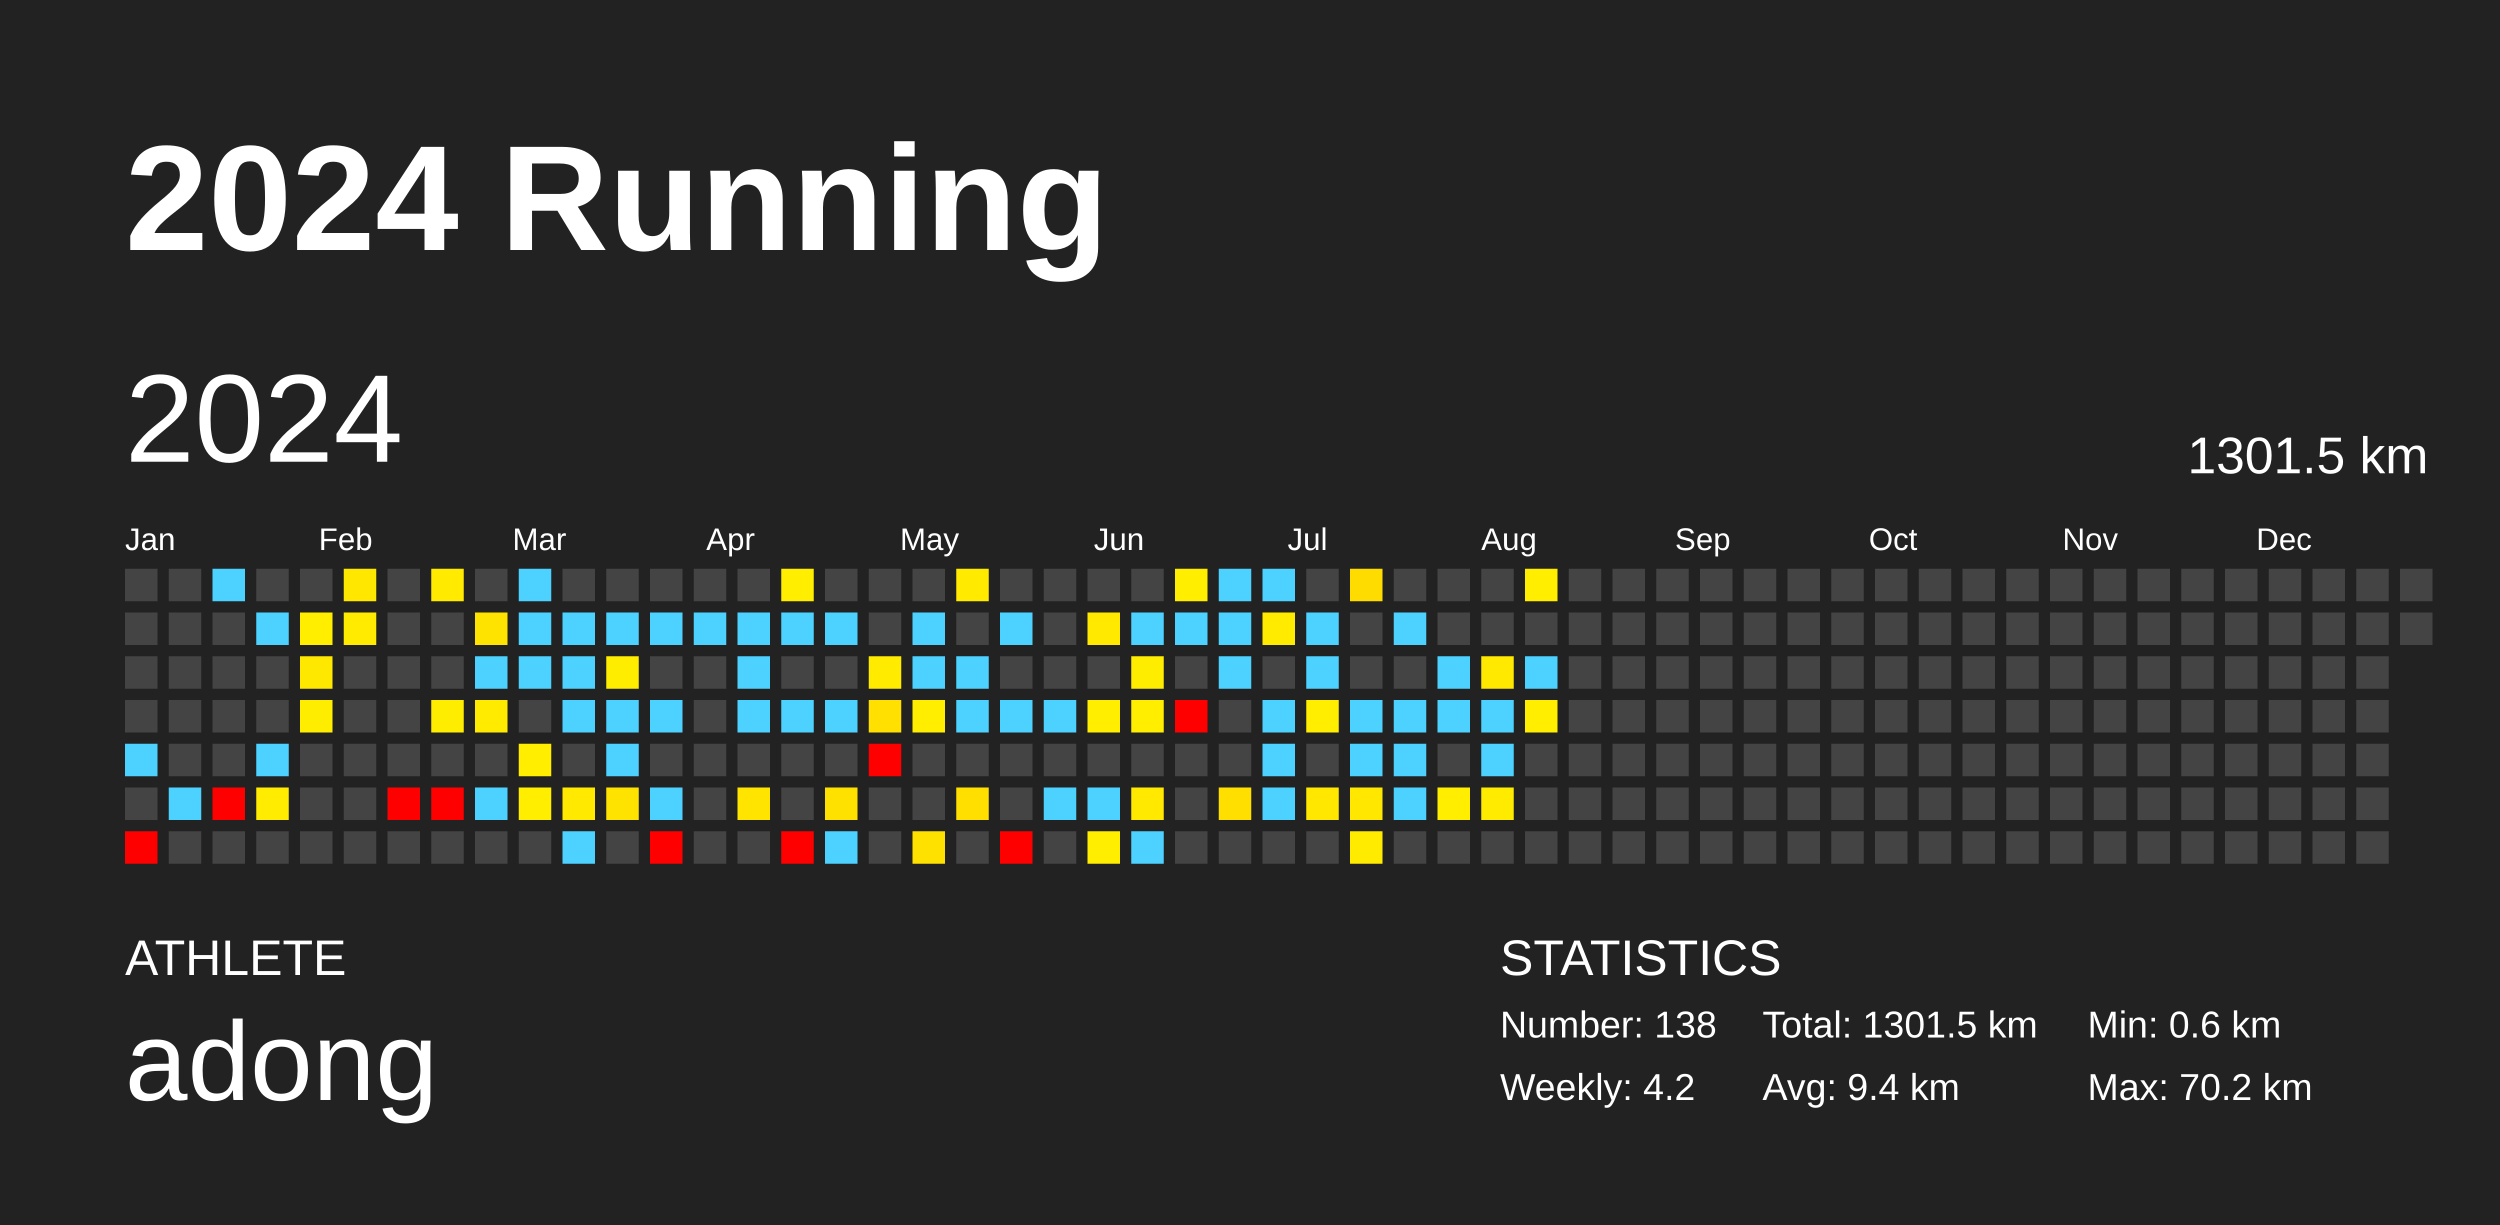
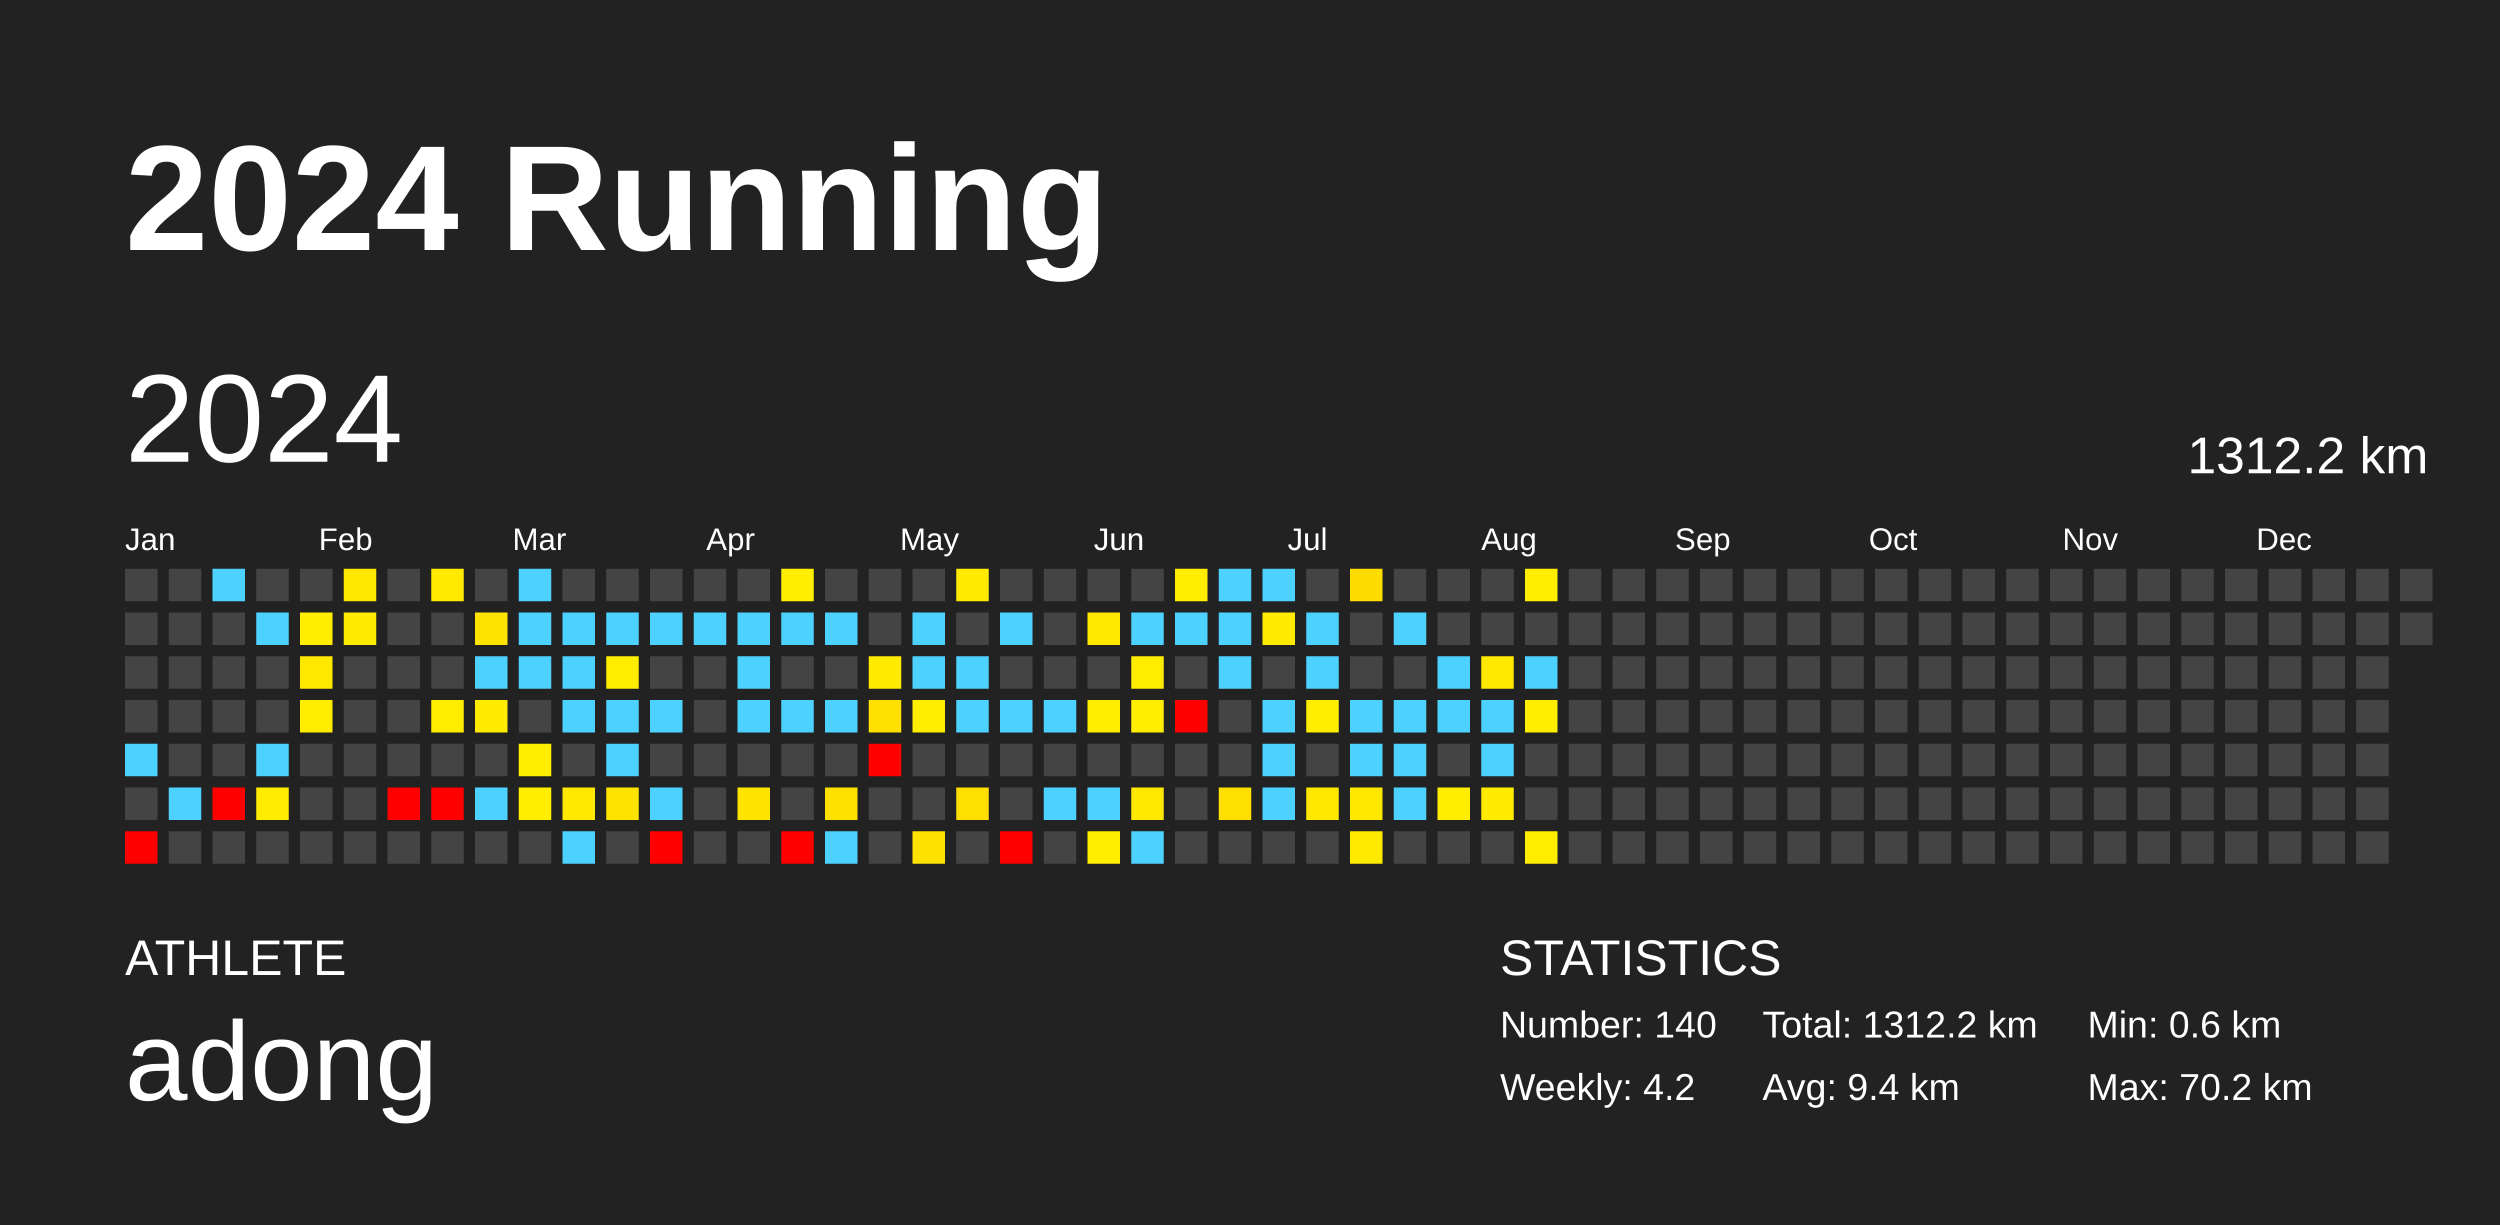
<svg xmlns="http://www.w3.org/2000/svg" baseProfile="full" height="98mm" version="1.1" viewBox="0,0,200,98" width="200mm">
  <defs />
  <rect fill="#222222" height="98" width="200" x="0" y="0" />
  <text fill="#FFFFFF" style="font-size:12px; font-family:Arial; font-weight:bold;" x="10" y="20">2024 Running</text>
  <text fill="#FFFFFF" style="font-size:4px; font-family:Arial" x="10" y="78">ATHLETE</text>
  <text fill="#FFFFFF" style="font-size:9px; font-family:Arial" x="10" y="88">adong</text>
  <text fill="#FFFFFF" style="font-size:4px; font-family:Arial" x="120" y="78">STATISTICS</text>
-   <text fill="#FFFFFF" style="font-size:3px; font-family:Arial" x="120" y="83">Number: 138</text>
+   <text fill="#FFFFFF" style="font-size:3px; font-family:Arial" x="120" y="83">Number: 140</text>
  <text fill="#FFFFFF" style="font-size:3px; font-family:Arial" x="120" y="88">Weekly: 4.2</text>
-   <text fill="#FFFFFF" style="font-size:3px; font-family:Arial" x="141" y="83">Total: 1301.5 km</text>
+   <text fill="#FFFFFF" style="font-size:3px; font-family:Arial" x="141" y="83">Total: 1312.2 km</text>
  <text fill="#FFFFFF" style="font-size:3px; font-family:Arial" x="141" y="88">Avg: 9.4 km</text>
  <text fill="#FFFFFF" style="font-size:3px; font-family:Arial" x="167" y="83">Min: 0.6 km</text>
  <text fill="#FFFFFF" style="font-size:3px; font-family:Arial" x="167" y="88">Max: 70.2 km</text>
  <text dominant-baseline="hanging" fill="#FFFFFF" style="font-size:10.0px; font-family:Arial;" x="10" y="30">2024</text>
-   <text dominant-baseline="hanging" fill="#FFFFFF" style="font-size:4.125px; font-family:Arial;" x="175" y="35">1301.5 km</text>
+   <text dominant-baseline="hanging" fill="#FFFFFF" style="font-size:4.125px; font-family:Arial;" x="175" y="35">1312.2 km</text>
  <text fill="#FFFFFF" style="font-size:2.5px; font-family:Arial" x="10.0" y="44">Jan</text>
  <text fill="#FFFFFF" style="font-size:2.5px; font-family:Arial" x="25.5" y="44">Feb</text>
  <text fill="#FFFFFF" style="font-size:2.5px; font-family:Arial" x="41.0" y="44">Mar</text>
  <text fill="#FFFFFF" style="font-size:2.5px; font-family:Arial" x="56.5" y="44">Apr</text>
  <text fill="#FFFFFF" style="font-size:2.5px; font-family:Arial" x="72.0" y="44">May</text>
  <text fill="#FFFFFF" style="font-size:2.5px; font-family:Arial" x="87.5" y="44">Jun</text>
  <text fill="#FFFFFF" style="font-size:2.5px; font-family:Arial" x="103.0" y="44">Jul</text>
  <text fill="#FFFFFF" style="font-size:2.5px; font-family:Arial" x="118.5" y="44">Aug</text>
  <text fill="#FFFFFF" style="font-size:2.5px; font-family:Arial" x="134.0" y="44">Sep</text>
  <text fill="#FFFFFF" style="font-size:2.5px; font-family:Arial" x="149.5" y="44">Oct</text>
  <text fill="#FFFFFF" style="font-size:2.5px; font-family:Arial" x="165.0" y="44">Nov</text>
  <text fill="#FFFFFF" style="font-size:2.5px; font-family:Arial" x="180.5" y="44">Dec</text>
  <rect fill="#444444" height="2.6" width="2.6" x="10.0" y="45.5" />
  <rect fill="#444444" height="2.6" width="2.6" x="10.0" y="49.0" />
  <rect fill="#444444" height="2.6" width="2.6" x="10.0" y="52.5" />
  <rect fill="#444444" height="2.6" width="2.6" x="10.0" y="56.0" />
  <rect fill="#4dd2ff" height="2.6" width="2.6" x="10.0" y="59.5" />
  <rect fill="#444444" height="2.6" width="2.6" x="10.0" y="63.0" />
  <rect fill="red" height="2.6" width="2.6" x="10.0" y="66.5" />
  <rect fill="#444444" height="2.6" width="2.6" x="13.5" y="45.5" />
  <rect fill="#444444" height="2.6" width="2.6" x="13.5" y="49.0" />
  <rect fill="#444444" height="2.6" width="2.6" x="13.5" y="52.5" />
  <rect fill="#444444" height="2.6" width="2.6" x="13.5" y="56.0" />
  <rect fill="#444444" height="2.6" width="2.6" x="13.5" y="59.5" />
  <rect fill="#4dd2ff" height="2.6" width="2.6" x="13.5" y="63.0" />
  <rect fill="#444444" height="2.6" width="2.6" x="13.5" y="66.5" />
  <rect fill="#4dd2ff" height="2.6" width="2.6" x="17.0" y="45.5" />
  <rect fill="#444444" height="2.6" width="2.6" x="17.0" y="49.0" />
  <rect fill="#444444" height="2.6" width="2.6" x="17.0" y="52.5" />
  <rect fill="#444444" height="2.6" width="2.6" x="17.0" y="56.0" />
  <rect fill="#444444" height="2.6" width="2.6" x="17.0" y="59.5" />
  <rect fill="red" height="2.6" width="2.6" x="17.0" y="63.0" />
  <rect fill="#444444" height="2.6" width="2.6" x="17.0" y="66.5" />
  <rect fill="#444444" height="2.6" width="2.6" x="20.5" y="45.5" />
  <rect fill="#4dd2ff" height="2.6" width="2.6" x="20.5" y="49.0" />
  <rect fill="#444444" height="2.6" width="2.6" x="20.5" y="52.5" />
  <rect fill="#444444" height="2.6" width="2.6" x="20.5" y="56.0" />
  <rect fill="#4dd2ff" height="2.6" width="2.6" x="20.5" y="59.5" />
  <rect fill="#ffec00" height="2.6" width="2.6" x="20.5" y="63.0" />
  <rect fill="#444444" height="2.6" width="2.6" x="20.5" y="66.5" />
  <rect fill="#444444" height="2.6" width="2.6" x="24.0" y="45.5" />
  <rect fill="#ffee00" height="2.6" width="2.6" x="24.0" y="49.0" />
  <rect fill="#ffe800" height="2.6" width="2.6" x="24.0" y="52.5" />
  <rect fill="#ffed00" height="2.6" width="2.6" x="24.0" y="56.0" />
  <rect fill="#444444" height="2.6" width="2.6" x="24.0" y="59.5" />
  <rect fill="#444444" height="2.6" width="2.6" x="24.0" y="63.0" />
  <rect fill="#444444" height="2.6" width="2.6" x="24.0" y="66.5" />
  <rect fill="#ffe700" height="2.6" width="2.6" x="27.5" y="45.5" />
  <rect fill="#ffeb00" height="2.6" width="2.6" x="27.5" y="49.0" />
  <rect fill="#444444" height="2.6" width="2.6" x="27.5" y="52.5" />
  <rect fill="#444444" height="2.6" width="2.6" x="27.5" y="56.0" />
  <rect fill="#444444" height="2.6" width="2.6" x="27.5" y="59.5" />
  <rect fill="#444444" height="2.6" width="2.6" x="27.5" y="63.0" />
  <rect fill="#444444" height="2.6" width="2.6" x="27.5" y="66.5" />
  <rect fill="#444444" height="2.6" width="2.6" x="31.0" y="45.5" />
  <rect fill="#444444" height="2.6" width="2.6" x="31.0" y="49.0" />
  <rect fill="#444444" height="2.6" width="2.6" x="31.0" y="52.5" />
  <rect fill="#444444" height="2.6" width="2.6" x="31.0" y="56.0" />
  <rect fill="#444444" height="2.6" width="2.6" x="31.0" y="59.5" />
  <rect fill="red" height="2.6" width="2.6" x="31.0" y="63.0" />
  <rect fill="#444444" height="2.6" width="2.6" x="31.0" y="66.5" />
  <rect fill="#ffea00" height="2.6" width="2.6" x="34.5" y="45.5" />
  <rect fill="#444444" height="2.6" width="2.6" x="34.5" y="49.0" />
  <rect fill="#444444" height="2.6" width="2.6" x="34.5" y="52.5" />
  <rect fill="#ffed00" height="2.6" width="2.6" x="34.5" y="56.0" />
  <rect fill="#444444" height="2.6" width="2.6" x="34.5" y="59.5" />
  <rect fill="red" height="2.6" width="2.6" x="34.5" y="63.0" />
  <rect fill="#444444" height="2.6" width="2.6" x="34.5" y="66.5" />
  <rect fill="#444444" height="2.6" width="2.6" x="38.0" y="45.5" />
  <rect fill="#ffe300" height="2.6" width="2.6" x="38.0" y="49.0" />
  <rect fill="#4dd2ff" height="2.6" width="2.6" x="38.0" y="52.5" />
  <rect fill="#ffeb00" height="2.6" width="2.6" x="38.0" y="56.0" />
  <rect fill="#444444" height="2.6" width="2.6" x="38.0" y="59.5" />
  <rect fill="#4dd2ff" height="2.6" width="2.6" x="38.0" y="63.0" />
  <rect fill="#444444" height="2.6" width="2.6" x="38.0" y="66.5" />
  <rect fill="#4dd2ff" height="2.6" width="2.6" x="41.5" y="45.5" />
  <rect fill="#4dd2ff" height="2.6" width="2.6" x="41.5" y="49.0" />
  <rect fill="#4dd2ff" height="2.6" width="2.6" x="41.5" y="52.5" />
  <rect fill="#444444" height="2.6" width="2.6" x="41.5" y="56.0" />
  <rect fill="#ffee00" height="2.6" width="2.6" x="41.5" y="59.5" />
  <rect fill="#ffee00" height="2.6" width="2.6" x="41.5" y="63.0" />
  <rect fill="#444444" height="2.6" width="2.6" x="41.5" y="66.5" />
  <rect fill="#444444" height="2.6" width="2.6" x="45.0" y="45.5" />
  <rect fill="#4dd2ff" height="2.6" width="2.6" x="45.0" y="49.0" />
  <rect fill="#4dd2ff" height="2.6" width="2.6" x="45.0" y="52.5" />
  <rect fill="#4dd2ff" height="2.6" width="2.6" x="45.0" y="56.0" />
  <rect fill="#444444" height="2.6" width="2.6" x="45.0" y="59.5" />
  <rect fill="#ffe900" height="2.6" width="2.6" x="45.0" y="63.0" />
  <rect fill="#4dd2ff" height="2.6" width="2.6" x="45.0" y="66.5" />
  <rect fill="#444444" height="2.6" width="2.6" x="48.5" y="45.5" />
  <rect fill="#4dd2ff" height="2.6" width="2.6" x="48.5" y="49.0" />
  <rect fill="#ffed00" height="2.6" width="2.6" x="48.5" y="52.5" />
  <rect fill="#4dd2ff" height="2.6" width="2.6" x="48.5" y="56.0" />
  <rect fill="#4dd2ff" height="2.6" width="2.6" x="48.5" y="59.5" />
  <rect fill="#ffe300" height="2.6" width="2.6" x="48.5" y="63.0" />
  <rect fill="#444444" height="2.6" width="2.6" x="48.5" y="66.5" />
  <rect fill="#444444" height="2.6" width="2.6" x="52.0" y="45.5" />
  <rect fill="#4dd2ff" height="2.6" width="2.6" x="52.0" y="49.0" />
  <rect fill="#444444" height="2.6" width="2.6" x="52.0" y="52.5" />
  <rect fill="#4dd2ff" height="2.6" width="2.6" x="52.0" y="56.0" />
  <rect fill="#444444" height="2.6" width="2.6" x="52.0" y="59.5" />
  <rect fill="#4dd2ff" height="2.6" width="2.6" x="52.0" y="63.0" />
  <rect fill="red" height="2.6" width="2.6" x="52.0" y="66.5" />
  <rect fill="#444444" height="2.6" width="2.6" x="55.5" y="45.5" />
  <rect fill="#4dd2ff" height="2.6" width="2.6" x="55.5" y="49.0" />
  <rect fill="#444444" height="2.6" width="2.6" x="55.5" y="52.5" />
  <rect fill="#444444" height="2.6" width="2.6" x="55.5" y="56.0" />
  <rect fill="#444444" height="2.6" width="2.6" x="55.5" y="59.5" />
  <rect fill="#444444" height="2.6" width="2.6" x="55.5" y="63.0" />
  <rect fill="#444444" height="2.6" width="2.6" x="55.5" y="66.5" />
  <rect fill="#444444" height="2.6" width="2.6" x="59.0" y="45.5" />
  <rect fill="#4dd2ff" height="2.6" width="2.6" x="59.0" y="49.0" />
  <rect fill="#4dd2ff" height="2.6" width="2.6" x="59.0" y="52.5" />
  <rect fill="#4dd2ff" height="2.6" width="2.6" x="59.0" y="56.0" />
  <rect fill="#444444" height="2.6" width="2.6" x="59.0" y="59.5" />
  <rect fill="#ffe400" height="2.6" width="2.6" x="59.0" y="63.0" />
  <rect fill="#444444" height="2.6" width="2.6" x="59.0" y="66.5" />
  <rect fill="#ffee00" height="2.6" width="2.6" x="62.5" y="45.5" />
  <rect fill="#4dd2ff" height="2.6" width="2.6" x="62.5" y="49.0" />
  <rect fill="#444444" height="2.6" width="2.6" x="62.5" y="52.5" />
  <rect fill="#4dd2ff" height="2.6" width="2.6" x="62.5" y="56.0" />
  <rect fill="#444444" height="2.6" width="2.6" x="62.5" y="59.5" />
  <rect fill="#444444" height="2.6" width="2.6" x="62.5" y="63.0" />
  <rect fill="red" height="2.6" width="2.6" x="62.5" y="66.5" />
  <rect fill="#444444" height="2.6" width="2.6" x="66.0" y="45.5" />
  <rect fill="#4dd2ff" height="2.6" width="2.6" x="66.0" y="49.0" />
  <rect fill="#444444" height="2.6" width="2.6" x="66.0" y="52.5" />
  <rect fill="#4dd2ff" height="2.6" width="2.6" x="66.0" y="56.0" />
  <rect fill="#444444" height="2.6" width="2.6" x="66.0" y="59.5" />
  <rect fill="#ffe100" height="2.6" width="2.6" x="66.0" y="63.0" />
  <rect fill="#4dd2ff" height="2.6" width="2.6" x="66.0" y="66.5" />
  <rect fill="#444444" height="2.6" width="2.6" x="69.5" y="45.5" />
  <rect fill="#444444" height="2.6" width="2.6" x="69.5" y="49.0" />
  <rect fill="#ffeb00" height="2.6" width="2.6" x="69.5" y="52.5" />
  <rect fill="#ffe000" height="2.6" width="2.6" x="69.5" y="56.0" />
  <rect fill="red" height="2.6" width="2.6" x="69.5" y="59.5" />
  <rect fill="#444444" height="2.6" width="2.6" x="69.5" y="63.0" />
  <rect fill="#444444" height="2.6" width="2.6" x="69.5" y="66.5" />
  <rect fill="#444444" height="2.6" width="2.6" x="73.0" y="45.5" />
  <rect fill="#4dd2ff" height="2.6" width="2.6" x="73.0" y="49.0" />
  <rect fill="#4dd2ff" height="2.6" width="2.6" x="73.0" y="52.5" />
  <rect fill="#ffee00" height="2.6" width="2.6" x="73.0" y="56.0" />
  <rect fill="#444444" height="2.6" width="2.6" x="73.0" y="59.5" />
  <rect fill="#444444" height="2.6" width="2.6" x="73.0" y="63.0" />
  <rect fill="#ffe100" height="2.6" width="2.6" x="73.0" y="66.5" />
  <rect fill="#ffea00" height="2.6" width="2.6" x="76.5" y="45.5" />
  <rect fill="#444444" height="2.6" width="2.6" x="76.5" y="49.0" />
  <rect fill="#4dd2ff" height="2.6" width="2.6" x="76.5" y="52.5" />
  <rect fill="#4dd2ff" height="2.6" width="2.6" x="76.5" y="56.0" />
  <rect fill="#444444" height="2.6" width="2.6" x="76.5" y="59.5" />
  <rect fill="#ffdf00" height="2.6" width="2.6" x="76.5" y="63.0" />
  <rect fill="#444444" height="2.6" width="2.6" x="76.5" y="66.5" />
  <rect fill="#444444" height="2.6" width="2.6" x="80.0" y="45.5" />
  <rect fill="#4dd2ff" height="2.6" width="2.6" x="80.0" y="49.0" />
  <rect fill="#444444" height="2.6" width="2.6" x="80.0" y="52.5" />
  <rect fill="#4dd2ff" height="2.6" width="2.6" x="80.0" y="56.0" />
  <rect fill="#444444" height="2.6" width="2.6" x="80.0" y="59.5" />
  <rect fill="#444444" height="2.6" width="2.6" x="80.0" y="63.0" />
  <rect fill="red" height="2.6" width="2.6" x="80.0" y="66.5" />
  <rect fill="#444444" height="2.6" width="2.6" x="83.5" y="45.5" />
  <rect fill="#444444" height="2.6" width="2.6" x="83.5" y="49.0" />
  <rect fill="#444444" height="2.6" width="2.6" x="83.5" y="52.5" />
  <rect fill="#4dd2ff" height="2.6" width="2.6" x="83.5" y="56.0" />
  <rect fill="#444444" height="2.6" width="2.6" x="83.5" y="59.5" />
  <rect fill="#4dd2ff" height="2.6" width="2.6" x="83.5" y="63.0" />
  <rect fill="#444444" height="2.6" width="2.6" x="83.5" y="66.5" />
  <rect fill="#444444" height="2.6" width="2.6" x="87.0" y="45.5" />
  <rect fill="#ffe900" height="2.6" width="2.6" x="87.0" y="49.0" />
  <rect fill="#444444" height="2.6" width="2.6" x="87.0" y="52.5" />
  <rect fill="#ffee00" height="2.6" width="2.6" x="87.0" y="56.0" />
  <rect fill="#444444" height="2.6" width="2.6" x="87.0" y="59.5" />
  <rect fill="#4dd2ff" height="2.6" width="2.6" x="87.0" y="63.0" />
  <rect fill="#ffee00" height="2.6" width="2.6" x="87.0" y="66.5" />
  <rect fill="#444444" height="2.6" width="2.6" x="90.5" y="45.5" />
  <rect fill="#4dd2ff" height="2.6" width="2.6" x="90.5" y="49.0" />
  <rect fill="#ffed00" height="2.6" width="2.6" x="90.5" y="52.5" />
  <rect fill="#ffee00" height="2.6" width="2.6" x="90.5" y="56.0" />
  <rect fill="#444444" height="2.6" width="2.6" x="90.5" y="59.5" />
  <rect fill="#ffe900" height="2.6" width="2.6" x="90.5" y="63.0" />
  <rect fill="#4dd2ff" height="2.6" width="2.6" x="90.5" y="66.5" />
  <rect fill="#ffee00" height="2.6" width="2.6" x="94.0" y="45.5" />
  <rect fill="#4dd2ff" height="2.6" width="2.6" x="94.0" y="49.0" />
  <rect fill="#444444" height="2.6" width="2.6" x="94.0" y="52.5" />
  <rect fill="red" height="2.6" width="2.6" x="94.0" y="56.0" />
  <rect fill="#444444" height="2.6" width="2.6" x="94.0" y="59.5" />
  <rect fill="#444444" height="2.6" width="2.6" x="94.0" y="63.0" />
  <rect fill="#444444" height="2.6" width="2.6" x="94.0" y="66.5" />
  <rect fill="#4dd2ff" height="2.6" width="2.6" x="97.5" y="45.5" />
  <rect fill="#4dd2ff" height="2.6" width="2.6" x="97.5" y="49.0" />
  <rect fill="#4dd2ff" height="2.6" width="2.6" x="97.5" y="52.5" />
  <rect fill="#444444" height="2.6" width="2.6" x="97.5" y="56.0" />
  <rect fill="#444444" height="2.6" width="2.6" x="97.5" y="59.5" />
  <rect fill="#ffdf00" height="2.6" width="2.6" x="97.5" y="63.0" />
  <rect fill="#444444" height="2.6" width="2.6" x="97.5" y="66.5" />
  <rect fill="#4dd2ff" height="2.6" width="2.6" x="101.0" y="45.5" />
  <rect fill="#ffeb00" height="2.6" width="2.6" x="101.0" y="49.0" />
  <rect fill="#444444" height="2.6" width="2.6" x="101.0" y="52.5" />
  <rect fill="#4dd2ff" height="2.6" width="2.6" x="101.0" y="56.0" />
  <rect fill="#4dd2ff" height="2.6" width="2.6" x="101.0" y="59.5" />
  <rect fill="#4dd2ff" height="2.6" width="2.6" x="101.0" y="63.0" />
  <rect fill="#444444" height="2.6" width="2.6" x="101.0" y="66.5" />
  <rect fill="#444444" height="2.6" width="2.6" x="104.5" y="45.5" />
  <rect fill="#4dd2ff" height="2.6" width="2.6" x="104.5" y="49.0" />
  <rect fill="#4dd2ff" height="2.6" width="2.6" x="104.5" y="52.5" />
  <rect fill="#ffee00" height="2.6" width="2.6" x="104.5" y="56.0" />
  <rect fill="#444444" height="2.6" width="2.6" x="104.5" y="59.5" />
  <rect fill="#ffe700" height="2.6" width="2.6" x="104.5" y="63.0" />
  <rect fill="#444444" height="2.6" width="2.6" x="104.5" y="66.5" />
  <rect fill="#ffdc00" height="2.6" width="2.6" x="108.0" y="45.5" />
  <rect fill="#444444" height="2.6" width="2.6" x="108.0" y="49.0" />
  <rect fill="#444444" height="2.6" width="2.6" x="108.0" y="52.5" />
  <rect fill="#4dd2ff" height="2.6" width="2.6" x="108.0" y="56.0" />
  <rect fill="#4dd2ff" height="2.6" width="2.6" x="108.0" y="59.5" />
  <rect fill="#ffe700" height="2.6" width="2.6" x="108.0" y="63.0" />
  <rect fill="#ffeb00" height="2.6" width="2.6" x="108.0" y="66.5" />
  <rect fill="#444444" height="2.6" width="2.6" x="111.5" y="45.5" />
  <rect fill="#4dd2ff" height="2.6" width="2.6" x="111.5" y="49.0" />
  <rect fill="#444444" height="2.6" width="2.6" x="111.5" y="52.5" />
  <rect fill="#4dd2ff" height="2.6" width="2.6" x="111.5" y="56.0" />
  <rect fill="#4dd2ff" height="2.6" width="2.6" x="111.5" y="59.5" />
  <rect fill="#4dd2ff" height="2.6" width="2.6" x="111.5" y="63.0" />
  <rect fill="#444444" height="2.6" width="2.6" x="111.5" y="66.5" />
  <rect fill="#444444" height="2.6" width="2.6" x="115.0" y="45.5" />
  <rect fill="#444444" height="2.6" width="2.6" x="115.0" y="49.0" />
  <rect fill="#4dd2ff" height="2.6" width="2.6" x="115.0" y="52.5" />
  <rect fill="#4dd2ff" height="2.6" width="2.6" x="115.0" y="56.0" />
  <rect fill="#444444" height="2.6" width="2.6" x="115.0" y="59.5" />
  <rect fill="#ffee00" height="2.6" width="2.6" x="115.0" y="63.0" />
  <rect fill="#444444" height="2.6" width="2.6" x="115.0" y="66.5" />
  <rect fill="#444444" height="2.6" width="2.6" x="118.5" y="45.5" />
  <rect fill="#444444" height="2.6" width="2.6" x="118.5" y="49.0" />
  <rect fill="#ffe900" height="2.6" width="2.6" x="118.5" y="52.5" />
  <rect fill="#4dd2ff" height="2.6" width="2.6" x="118.5" y="56.0" />
  <rect fill="#4dd2ff" height="2.6" width="2.6" x="118.5" y="59.5" />
  <rect fill="#ffeb00" height="2.6" width="2.6" x="118.5" y="63.0" />
  <rect fill="#444444" height="2.6" width="2.6" x="118.5" y="66.5" />
  <rect fill="#ffee00" height="2.6" width="2.6" x="122.0" y="45.5" />
  <rect fill="#444444" height="2.6" width="2.6" x="122.0" y="49.0" />
  <rect fill="#4dd2ff" height="2.6" width="2.6" x="122.0" y="52.5" />
  <rect fill="#ffee00" height="2.6" width="2.6" x="122.0" y="56.0" />
  <rect fill="#444444" height="2.6" width="2.6" x="122.0" y="59.5" />
  <rect fill="#444444" height="2.6" width="2.6" x="122.0" y="63.0" />
-   <rect fill="#444444" height="2.6" width="2.6" x="122.0" y="66.5" />
+   <rect fill="#ffed00" height="2.6" width="2.6" x="122.0" y="66.5" />
  <rect fill="#444444" height="2.6" width="2.6" x="125.5" y="45.5" />
  <rect fill="#444444" height="2.6" width="2.6" x="125.5" y="49.0" />
  <rect fill="#444444" height="2.6" width="2.6" x="125.5" y="52.5" />
  <rect fill="#444444" height="2.6" width="2.6" x="125.5" y="56.0" />
  <rect fill="#444444" height="2.6" width="2.6" x="125.5" y="59.5" />
  <rect fill="#444444" height="2.6" width="2.6" x="125.5" y="63.0" />
  <rect fill="#444444" height="2.6" width="2.6" x="125.5" y="66.5" />
  <rect fill="#444444" height="2.6" width="2.6" x="129.0" y="45.5" />
  <rect fill="#444444" height="2.6" width="2.6" x="129.0" y="49.0" />
  <rect fill="#444444" height="2.6" width="2.6" x="129.0" y="52.5" />
  <rect fill="#444444" height="2.6" width="2.6" x="129.0" y="56.0" />
  <rect fill="#444444" height="2.6" width="2.6" x="129.0" y="59.5" />
  <rect fill="#444444" height="2.6" width="2.6" x="129.0" y="63.0" />
  <rect fill="#444444" height="2.6" width="2.6" x="129.0" y="66.5" />
  <rect fill="#444444" height="2.6" width="2.6" x="132.5" y="45.5" />
  <rect fill="#444444" height="2.6" width="2.6" x="132.5" y="49.0" />
  <rect fill="#444444" height="2.6" width="2.6" x="132.5" y="52.5" />
  <rect fill="#444444" height="2.6" width="2.6" x="132.5" y="56.0" />
  <rect fill="#444444" height="2.6" width="2.6" x="132.5" y="59.5" />
  <rect fill="#444444" height="2.6" width="2.6" x="132.5" y="63.0" />
  <rect fill="#444444" height="2.6" width="2.6" x="132.5" y="66.5" />
  <rect fill="#444444" height="2.6" width="2.6" x="136.0" y="45.5" />
  <rect fill="#444444" height="2.6" width="2.6" x="136.0" y="49.0" />
  <rect fill="#444444" height="2.6" width="2.6" x="136.0" y="52.5" />
  <rect fill="#444444" height="2.6" width="2.6" x="136.0" y="56.0" />
  <rect fill="#444444" height="2.6" width="2.6" x="136.0" y="59.5" />
  <rect fill="#444444" height="2.6" width="2.6" x="136.0" y="63.0" />
  <rect fill="#444444" height="2.6" width="2.6" x="136.0" y="66.5" />
  <rect fill="#444444" height="2.6" width="2.6" x="139.5" y="45.5" />
  <rect fill="#444444" height="2.6" width="2.6" x="139.5" y="49.0" />
  <rect fill="#444444" height="2.6" width="2.6" x="139.5" y="52.5" />
  <rect fill="#444444" height="2.6" width="2.6" x="139.5" y="56.0" />
  <rect fill="#444444" height="2.6" width="2.6" x="139.5" y="59.5" />
  <rect fill="#444444" height="2.6" width="2.6" x="139.5" y="63.0" />
  <rect fill="#444444" height="2.6" width="2.6" x="139.5" y="66.5" />
  <rect fill="#444444" height="2.6" width="2.6" x="143.0" y="45.5" />
  <rect fill="#444444" height="2.6" width="2.6" x="143.0" y="49.0" />
  <rect fill="#444444" height="2.6" width="2.6" x="143.0" y="52.5" />
  <rect fill="#444444" height="2.6" width="2.6" x="143.0" y="56.0" />
  <rect fill="#444444" height="2.6" width="2.6" x="143.0" y="59.5" />
  <rect fill="#444444" height="2.6" width="2.6" x="143.0" y="63.0" />
  <rect fill="#444444" height="2.6" width="2.6" x="143.0" y="66.5" />
  <rect fill="#444444" height="2.6" width="2.6" x="146.5" y="45.5" />
  <rect fill="#444444" height="2.6" width="2.6" x="146.5" y="49.0" />
  <rect fill="#444444" height="2.6" width="2.6" x="146.5" y="52.5" />
  <rect fill="#444444" height="2.6" width="2.6" x="146.5" y="56.0" />
  <rect fill="#444444" height="2.6" width="2.6" x="146.5" y="59.5" />
  <rect fill="#444444" height="2.6" width="2.6" x="146.5" y="63.0" />
  <rect fill="#444444" height="2.6" width="2.6" x="146.5" y="66.5" />
  <rect fill="#444444" height="2.6" width="2.6" x="150.0" y="45.5" />
  <rect fill="#444444" height="2.6" width="2.6" x="150.0" y="49.0" />
  <rect fill="#444444" height="2.6" width="2.6" x="150.0" y="52.5" />
  <rect fill="#444444" height="2.6" width="2.6" x="150.0" y="56.0" />
  <rect fill="#444444" height="2.6" width="2.6" x="150.0" y="59.5" />
  <rect fill="#444444" height="2.6" width="2.6" x="150.0" y="63.0" />
  <rect fill="#444444" height="2.6" width="2.6" x="150.0" y="66.5" />
  <rect fill="#444444" height="2.6" width="2.6" x="153.5" y="45.5" />
  <rect fill="#444444" height="2.6" width="2.6" x="153.5" y="49.0" />
  <rect fill="#444444" height="2.6" width="2.6" x="153.5" y="52.5" />
  <rect fill="#444444" height="2.6" width="2.6" x="153.5" y="56.0" />
  <rect fill="#444444" height="2.6" width="2.6" x="153.5" y="59.5" />
  <rect fill="#444444" height="2.6" width="2.6" x="153.5" y="63.0" />
  <rect fill="#444444" height="2.6" width="2.6" x="153.5" y="66.5" />
  <rect fill="#444444" height="2.6" width="2.6" x="157.0" y="45.5" />
  <rect fill="#444444" height="2.6" width="2.6" x="157.0" y="49.0" />
  <rect fill="#444444" height="2.6" width="2.6" x="157.0" y="52.5" />
  <rect fill="#444444" height="2.6" width="2.6" x="157.0" y="56.0" />
  <rect fill="#444444" height="2.6" width="2.6" x="157.0" y="59.5" />
  <rect fill="#444444" height="2.6" width="2.6" x="157.0" y="63.0" />
  <rect fill="#444444" height="2.6" width="2.6" x="157.0" y="66.5" />
  <rect fill="#444444" height="2.6" width="2.6" x="160.5" y="45.5" />
  <rect fill="#444444" height="2.6" width="2.6" x="160.5" y="49.0" />
  <rect fill="#444444" height="2.6" width="2.6" x="160.5" y="52.5" />
  <rect fill="#444444" height="2.6" width="2.6" x="160.5" y="56.0" />
  <rect fill="#444444" height="2.6" width="2.6" x="160.5" y="59.5" />
  <rect fill="#444444" height="2.6" width="2.6" x="160.5" y="63.0" />
  <rect fill="#444444" height="2.6" width="2.6" x="160.5" y="66.5" />
  <rect fill="#444444" height="2.6" width="2.6" x="164.0" y="45.5" />
  <rect fill="#444444" height="2.6" width="2.6" x="164.0" y="49.0" />
  <rect fill="#444444" height="2.6" width="2.6" x="164.0" y="52.5" />
  <rect fill="#444444" height="2.6" width="2.6" x="164.0" y="56.0" />
  <rect fill="#444444" height="2.6" width="2.6" x="164.0" y="59.5" />
  <rect fill="#444444" height="2.6" width="2.6" x="164.0" y="63.0" />
  <rect fill="#444444" height="2.6" width="2.6" x="164.0" y="66.5" />
  <rect fill="#444444" height="2.6" width="2.6" x="167.5" y="45.5" />
  <rect fill="#444444" height="2.6" width="2.6" x="167.5" y="49.0" />
  <rect fill="#444444" height="2.6" width="2.6" x="167.5" y="52.5" />
  <rect fill="#444444" height="2.6" width="2.6" x="167.5" y="56.0" />
  <rect fill="#444444" height="2.6" width="2.6" x="167.5" y="59.5" />
  <rect fill="#444444" height="2.6" width="2.6" x="167.5" y="63.0" />
  <rect fill="#444444" height="2.6" width="2.6" x="167.5" y="66.5" />
  <rect fill="#444444" height="2.6" width="2.6" x="171.0" y="45.5" />
  <rect fill="#444444" height="2.6" width="2.6" x="171.0" y="49.0" />
  <rect fill="#444444" height="2.6" width="2.6" x="171.0" y="52.5" />
  <rect fill="#444444" height="2.6" width="2.6" x="171.0" y="56.0" />
  <rect fill="#444444" height="2.6" width="2.6" x="171.0" y="59.5" />
  <rect fill="#444444" height="2.6" width="2.6" x="171.0" y="63.0" />
  <rect fill="#444444" height="2.6" width="2.6" x="171.0" y="66.5" />
  <rect fill="#444444" height="2.6" width="2.6" x="174.5" y="45.5" />
  <rect fill="#444444" height="2.6" width="2.6" x="174.5" y="49.0" />
  <rect fill="#444444" height="2.6" width="2.6" x="174.5" y="52.5" />
  <rect fill="#444444" height="2.6" width="2.6" x="174.5" y="56.0" />
  <rect fill="#444444" height="2.6" width="2.6" x="174.5" y="59.5" />
  <rect fill="#444444" height="2.6" width="2.6" x="174.5" y="63.0" />
  <rect fill="#444444" height="2.6" width="2.6" x="174.5" y="66.5" />
  <rect fill="#444444" height="2.6" width="2.6" x="178.0" y="45.5" />
  <rect fill="#444444" height="2.6" width="2.6" x="178.0" y="49.0" />
  <rect fill="#444444" height="2.6" width="2.6" x="178.0" y="52.5" />
  <rect fill="#444444" height="2.6" width="2.6" x="178.0" y="56.0" />
  <rect fill="#444444" height="2.6" width="2.6" x="178.0" y="59.5" />
  <rect fill="#444444" height="2.6" width="2.6" x="178.0" y="63.0" />
  <rect fill="#444444" height="2.6" width="2.6" x="178.0" y="66.5" />
  <rect fill="#444444" height="2.6" width="2.6" x="181.5" y="45.5" />
  <rect fill="#444444" height="2.6" width="2.6" x="181.5" y="49.0" />
  <rect fill="#444444" height="2.6" width="2.6" x="181.5" y="52.5" />
  <rect fill="#444444" height="2.6" width="2.6" x="181.5" y="56.0" />
  <rect fill="#444444" height="2.6" width="2.6" x="181.5" y="59.5" />
  <rect fill="#444444" height="2.6" width="2.6" x="181.5" y="63.0" />
  <rect fill="#444444" height="2.6" width="2.6" x="181.5" y="66.5" />
  <rect fill="#444444" height="2.6" width="2.6" x="185.0" y="45.5" />
  <rect fill="#444444" height="2.6" width="2.6" x="185.0" y="49.0" />
  <rect fill="#444444" height="2.6" width="2.6" x="185.0" y="52.5" />
  <rect fill="#444444" height="2.6" width="2.6" x="185.0" y="56.0" />
  <rect fill="#444444" height="2.6" width="2.6" x="185.0" y="59.5" />
  <rect fill="#444444" height="2.6" width="2.6" x="185.0" y="63.0" />
  <rect fill="#444444" height="2.6" width="2.6" x="185.0" y="66.5" />
  <rect fill="#444444" height="2.6" width="2.6" x="188.5" y="45.5" />
  <rect fill="#444444" height="2.6" width="2.6" x="188.5" y="49.0" />
  <rect fill="#444444" height="2.6" width="2.6" x="188.5" y="52.5" />
  <rect fill="#444444" height="2.6" width="2.6" x="188.5" y="56.0" />
  <rect fill="#444444" height="2.6" width="2.6" x="188.5" y="59.5" />
  <rect fill="#444444" height="2.6" width="2.6" x="188.5" y="63.0" />
  <rect fill="#444444" height="2.6" width="2.6" x="188.5" y="66.5" />
  <rect fill="#444444" height="2.6" width="2.6" x="192.0" y="45.5" />
  <rect fill="#444444" height="2.6" width="2.6" x="192.0" y="49.0" />
</svg>
